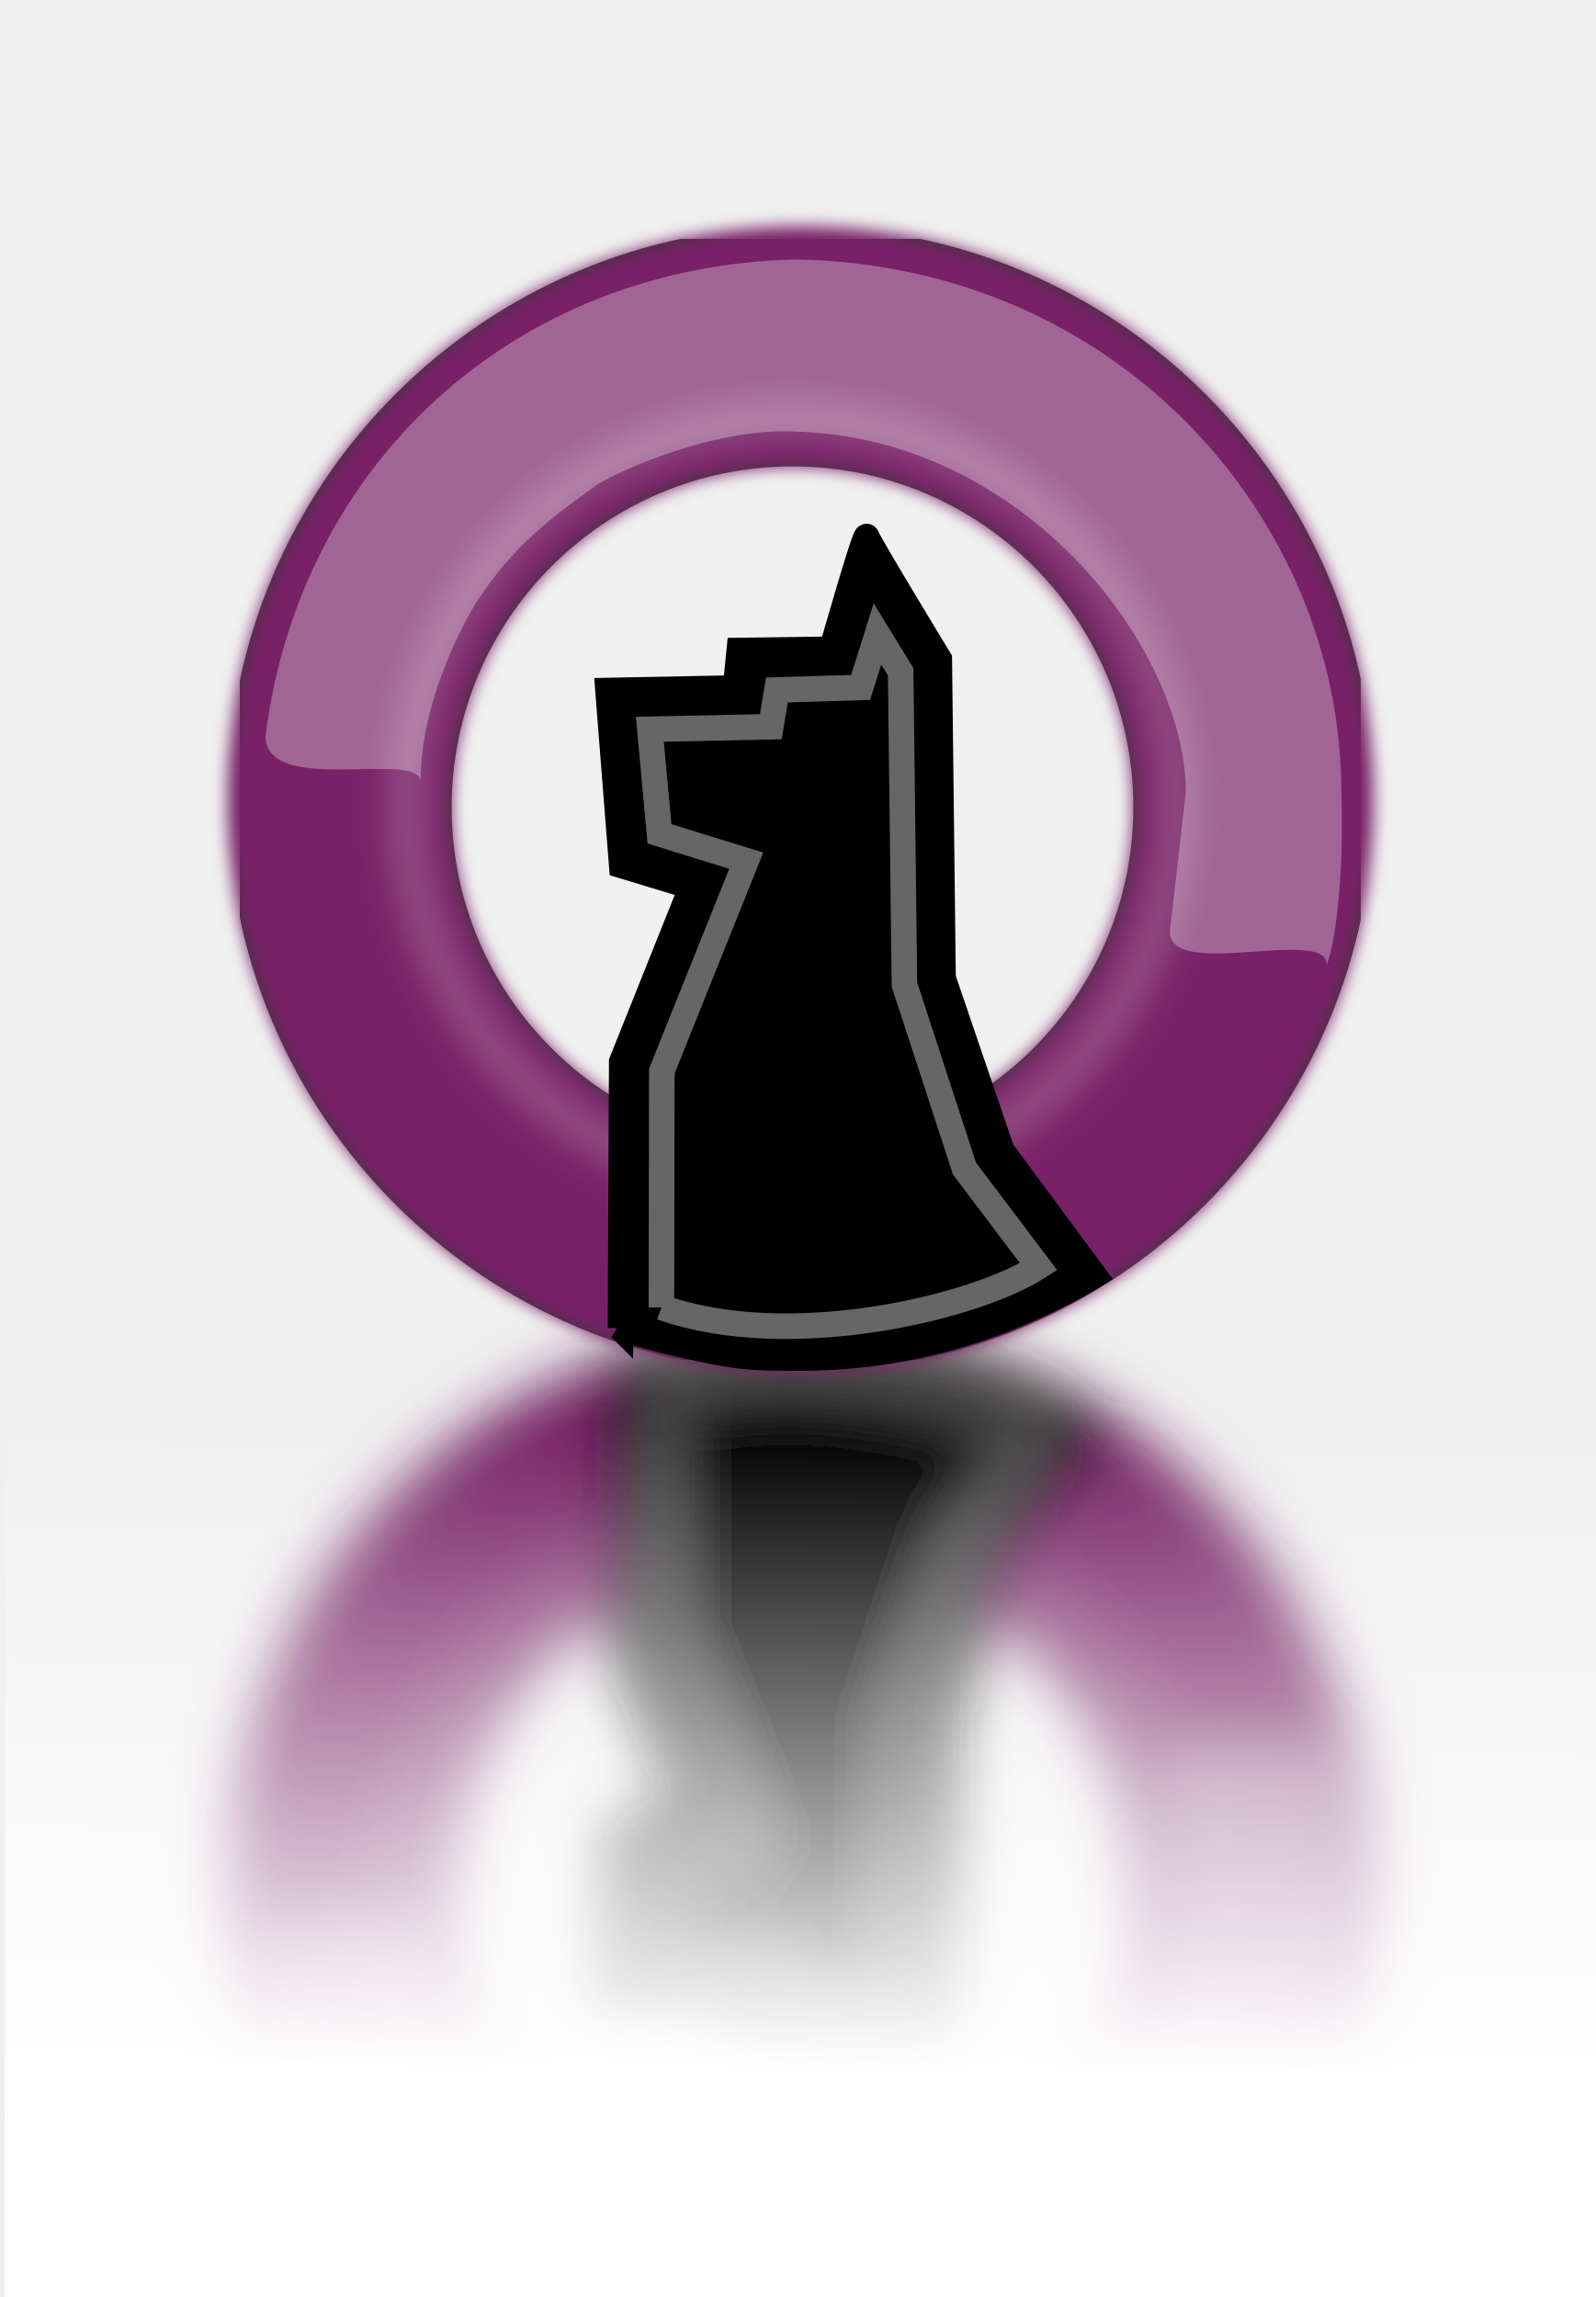
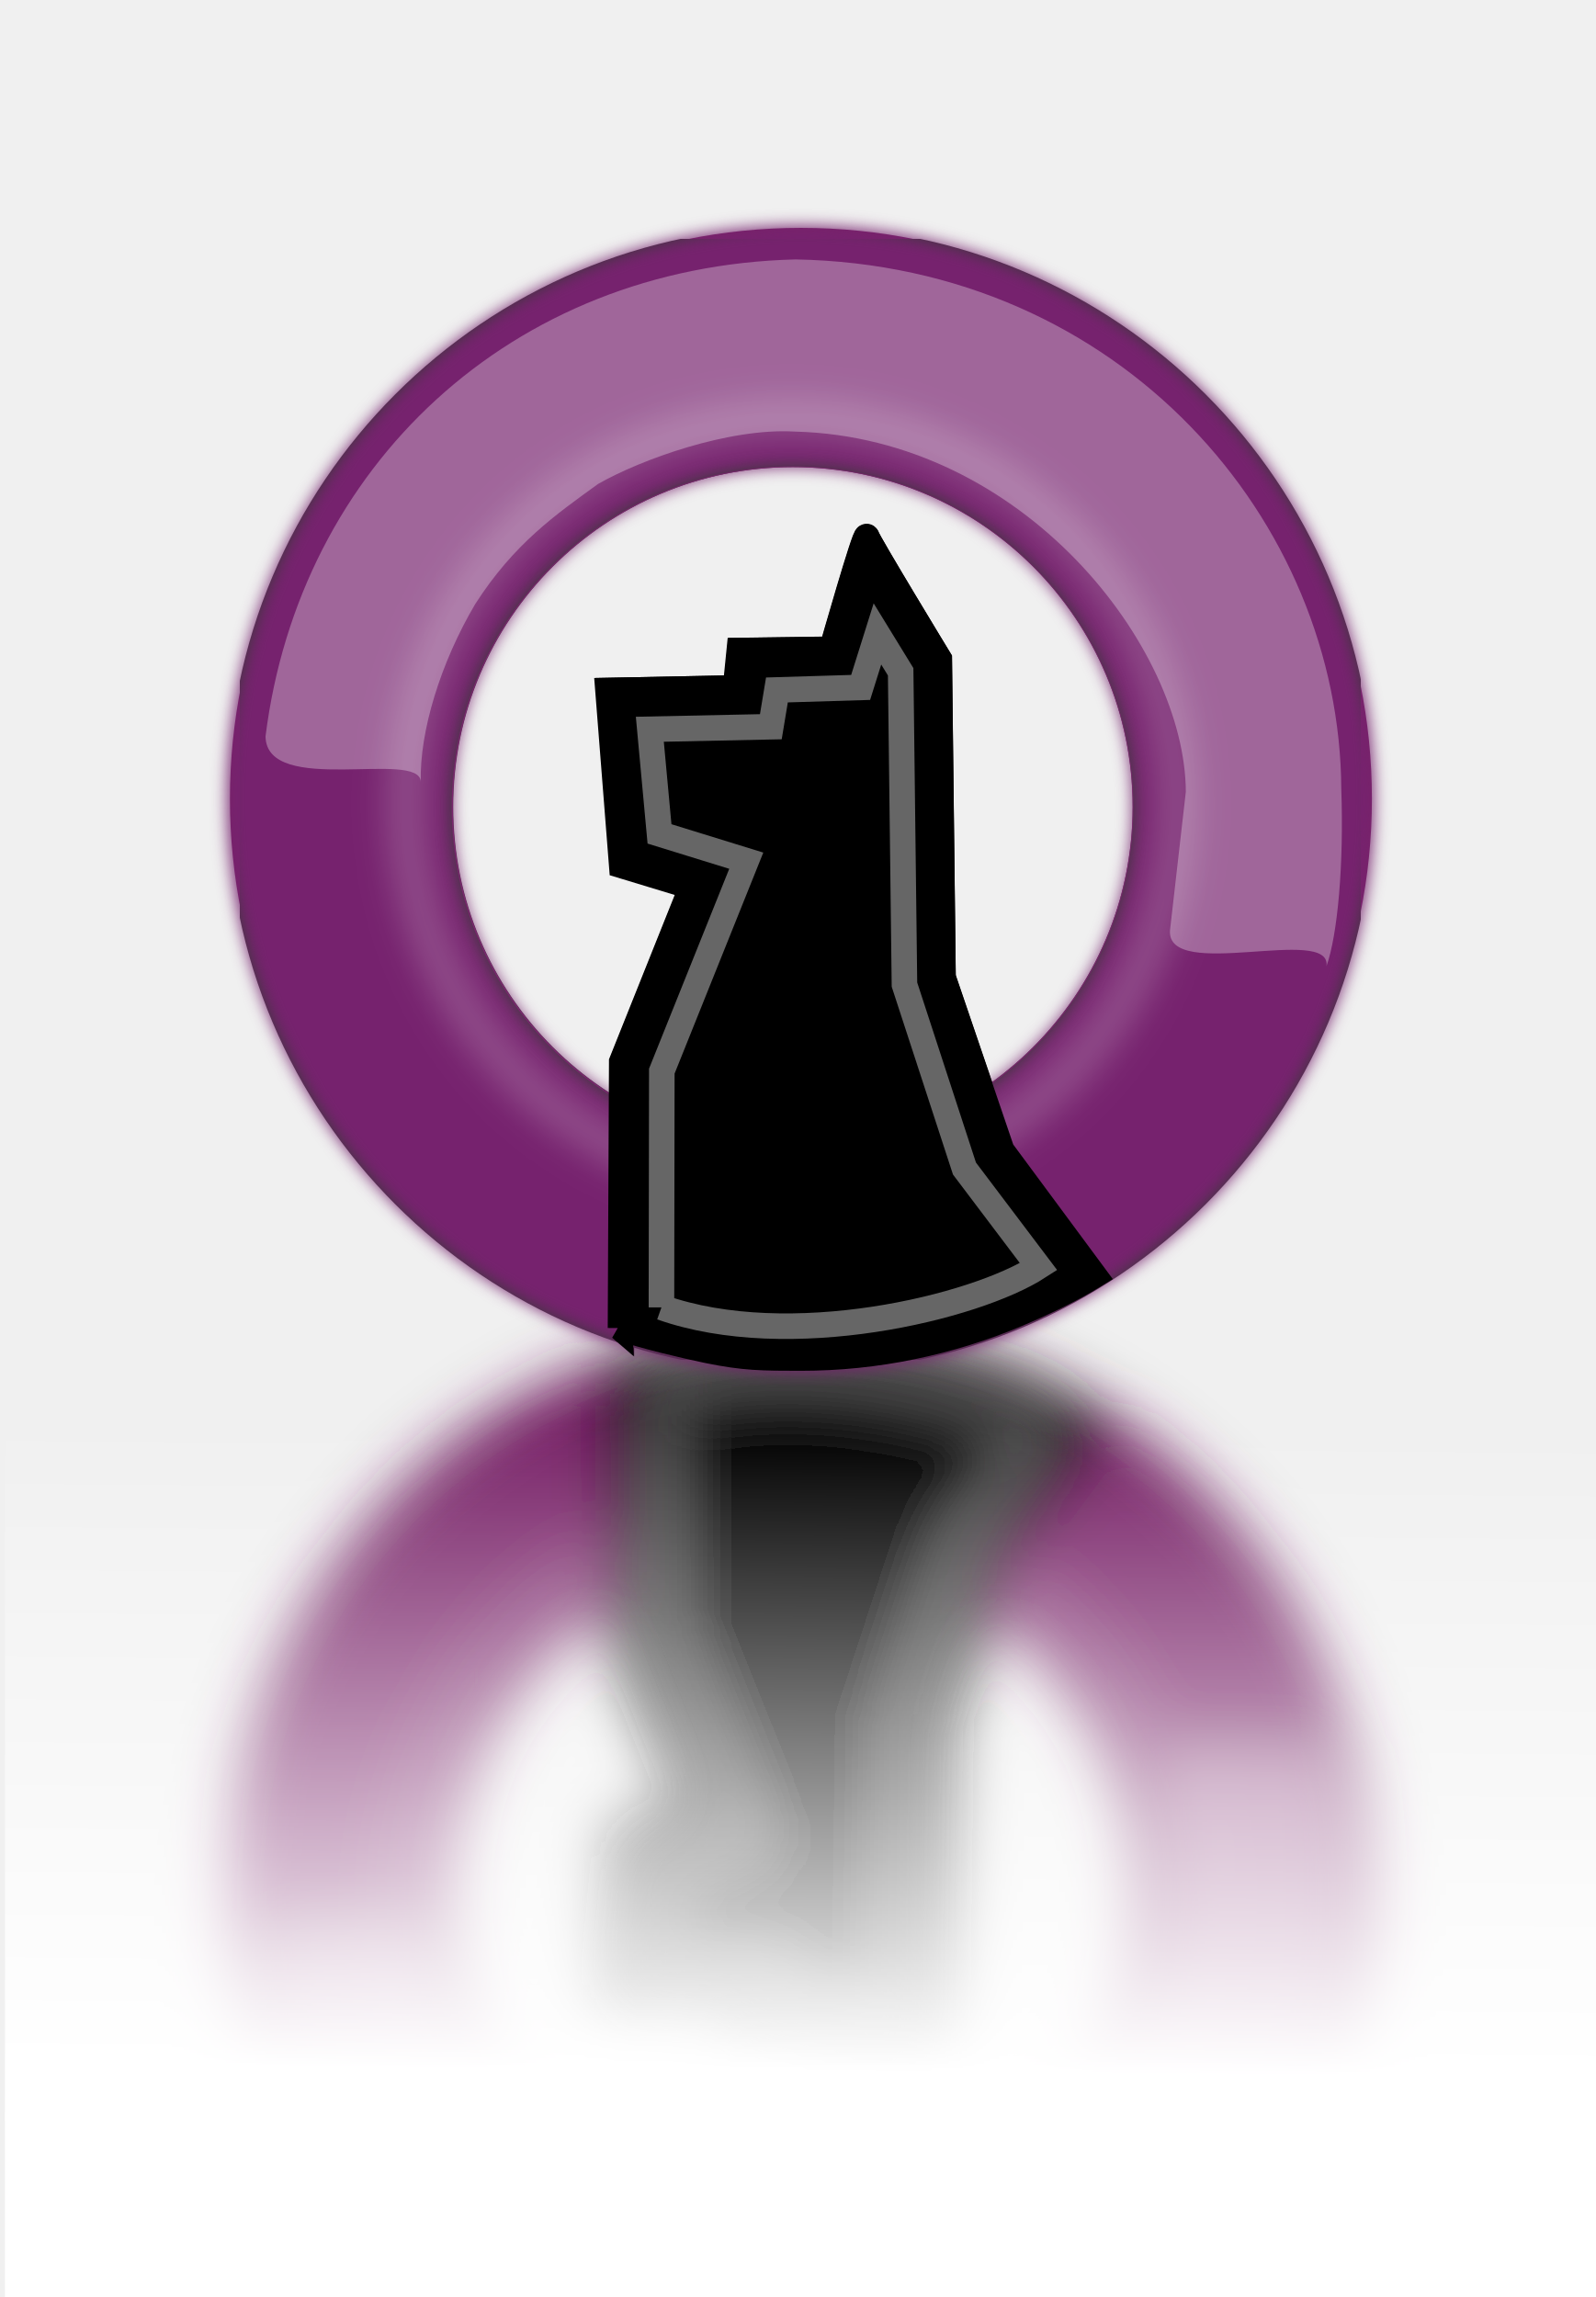
<svg xmlns="http://www.w3.org/2000/svg" xmlns:xlink="http://www.w3.org/1999/xlink" width="125" height="180" id="svg2606" version="1.0">
  <defs id="defs2608">
    <linearGradient id="linearGradient6264">
      <stop style="stop-color:#000000;stop-opacity:1;" offset="0" id="stop6266" />
      <stop style="stop-color:#494949;stop-opacity:1;" offset="1" id="stop6268" />
    </linearGradient>
    <linearGradient gradientTransform="translate(-48.6451,-1.355194)" y2="21.118" x2="7" y1="18.25" x1="12.25" gradientUnits="userSpaceOnUse" id="linearGradient1748" xlink:href="#linearGradient6925" />
    <linearGradient gradientTransform="translate(-48.6451,-1.355194)" y2="16.743" x2="8.895" y1="15.868" x1="14.752" gradientUnits="userSpaceOnUse" id="linearGradient1746" xlink:href="#linearGradient6901" />
    <linearGradient y2="12.584" x2="12.624" y1="27.394" x1="33.06" gradientTransform="matrix(0.914114,0,0,0.914114,-52.5138,-4.062096)" gradientUnits="userSpaceOnUse" id="linearGradient1743" xlink:href="#linearGradient2187" />
    <radialGradient r="19.062" fy="6.458" fx="23.447" cy="6.458" cx="23.447" gradientTransform="matrix(-1.314471,-0.01006312,-0.01022964,1.336221,-2.42402,-6.265081)" gradientUnits="userSpaceOnUse" id="radialGradient1740" xlink:href="#linearGradient4991" />
    <linearGradient y2="36.437" x2="28.061" y1="31.431" x1="28.061" gradientTransform="translate(1,-0.076605)" gradientUnits="userSpaceOnUse" id="linearGradient1737" xlink:href="#linearGradient6965" />
    <linearGradient y2="36.437" x2="28.061" y1="31.431" x1="28.061" gradientTransform="translate(49.6451,1.278589)" gradientUnits="userSpaceOnUse" id="linearGradient1732" xlink:href="#linearGradient6965" />
    <radialGradient r="19.062" fy="6.458" fx="23.447" cy="6.458" cx="23.447" gradientTransform="matrix(-1.314471,-0.01006312,-0.01022964,1.336221,46.22108,-4.909887)" gradientUnits="userSpaceOnUse" id="radialGradient1730" xlink:href="#linearGradient4991" />
    <linearGradient y2="12.584" x2="12.624" y1="27.394" x1="33.06" gradientTransform="matrix(0.914114,0,0,0.914114,-3.868698,-2.706902)" gradientUnits="userSpaceOnUse" id="linearGradient1728" xlink:href="#linearGradient2187" />
    <linearGradient y2="21.118" x2="7" y1="18.25" x1="12.25" gradientUnits="userSpaceOnUse" id="linearGradient1726" xlink:href="#linearGradient6925" />
    <linearGradient y2="16.743" x2="8.895" y1="15.868" x1="14.752" gradientUnits="userSpaceOnUse" id="linearGradient1724" xlink:href="#linearGradient6901" />
    <radialGradient r="15.645" fy="36.421" fx="24.837" cy="36.421" cx="24.837" gradientTransform="matrix(1,0,0,0.536723,0,16.87306)" gradientUnits="userSpaceOnUse" id="radialGradient1722" xlink:href="#linearGradient8662" />
    <radialGradient r="19.062" fy="6.458" fx="23.447" cy="6.458" cx="23.447" gradientTransform="matrix(-1.314471,-0.01006312,-0.01022964,1.336221,46.22108,-4.909887)" gradientUnits="userSpaceOnUse" id="radialGradient1687" xlink:href="#linearGradient4991" />
    <linearGradient y2="12.584" x2="12.624" y1="27.394" x1="33.06" gradientTransform="matrix(0.914114,0,0,0.914114,-3.868698,-2.706902)" gradientUnits="userSpaceOnUse" id="linearGradient1685" xlink:href="#linearGradient2187" />
    <linearGradient y2="21.118" x2="7" y1="18.25" x1="12.25" gradientUnits="userSpaceOnUse" id="linearGradient1683" xlink:href="#linearGradient6925" />
    <linearGradient y2="16.743" x2="8.895" y1="15.868" x1="14.752" gradientUnits="userSpaceOnUse" id="linearGradient1681" xlink:href="#linearGradient6901" />
    <radialGradient r="15.645" fy="36.421" fx="24.837" cy="36.421" cx="24.837" gradientTransform="matrix(1,0,0,0.536723,0,16.87306)" gradientUnits="userSpaceOnUse" id="radialGradient1679" xlink:href="#linearGradient8662" />
    <linearGradient y2="11.781" x2="21.748" y1="31.965" x1="33.431" gradientUnits="userSpaceOnUse" id="linearGradient1677" xlink:href="#linearGradient2555" />
    <linearGradient y2="47.621" x2="44.096" y1="4.433" x1="12.378" gradientTransform="translate(0,5.125)" gradientUnits="userSpaceOnUse" id="linearGradient1675" xlink:href="#linearGradient4254" />
    <linearGradient y2="26.357" x2="23.688" y1="11.319" x1="23.688" gradientTransform="translate(0,5.125)" gradientUnits="userSpaceOnUse" id="linearGradient1673" xlink:href="#linearGradient4274" />
    <linearGradient y2="33.759" x2="12.222" y1="37.206" x1="12.277" gradientTransform="translate(0,5.125)" gradientUnits="userSpaceOnUse" id="linearGradient1671" xlink:href="#linearGradient4236" />
    <linearGradient y2="35.281" x2="24.688" y1="35.281" x1="7.062" gradientTransform="translate(0.795493,3.79918)" gradientUnits="userSpaceOnUse" id="linearGradient1669" xlink:href="#linearGradient4184" />
    <radialGradient r="20.936" fy="2.959" fx="15.571" cy="2.959" cx="15.571" gradientTransform="matrix(1.286242,0.781698,-0.710782,1.169552,-2.354348,0.24814)" gradientUnits="userSpaceOnUse" id="radialGradient1667" xlink:href="#linearGradient4244" />
    <linearGradient y2="40.944" x2="36.183" y1="28.481" x1="7.605" gradientTransform="translate(0,5.125)" gradientUnits="userSpaceOnUse" id="linearGradient1665" xlink:href="#linearGradient4228" />
    <radialGradient r="23.555" fy="27.096" fx="23.202" cy="27.096" cx="23.202" gradientTransform="matrix(1,0,0,0.651032,0,9.455693)" gradientUnits="userSpaceOnUse" id="radialGradient1663" xlink:href="#linearGradient4264" />
    <linearGradient id="linearGradient6965">
      <stop style="stop-color:#dddddd;stop-opacity:1;" offset="0" id="stop6967" />
      <stop style="stop-color:#fdfdfd;stop-opacity:1;" offset="1" id="stop6969" />
    </linearGradient>
    <linearGradient gradientTransform="translate(49.6451,1.278589)" xlink:href="#linearGradient6965" id="linearGradient6971" x1="28.061" y1="31.431" x2="28.061" y2="36.437" gradientUnits="userSpaceOnUse" />
    <linearGradient gradientUnits="userSpaceOnUse" y2="21.118" x2="7" y1="18.25" x1="12.25" id="linearGradient6931" xlink:href="#linearGradient6925" />
    <linearGradient gradientUnits="userSpaceOnUse" y2="16.743" x2="8.895" y1="15.868" x1="14.752" id="linearGradient6907" xlink:href="#linearGradient6901" />
    <linearGradient gradientUnits="userSpaceOnUse" y2="11.781" x2="21.748" y1="31.965" x1="33.431" id="linearGradient2553" xlink:href="#linearGradient2555" />
    <linearGradient gradientTransform="translate(0,5.125)" xlink:href="#linearGradient4274" id="linearGradient4272" x1="23.688" y1="11.319" x2="23.688" y2="26.357" gradientUnits="userSpaceOnUse" />
    <radialGradient xlink:href="#linearGradient4264" id="radialGradient4270" cx="23.202" cy="27.096" fx="23.202" fy="27.096" r="23.555" gradientTransform="matrix(1,0,0,0.651032,0,9.455693)" gradientUnits="userSpaceOnUse" />
    <linearGradient gradientTransform="translate(0,5.125)" xlink:href="#linearGradient4254" id="linearGradient4260" x1="12.378" y1="4.433" x2="44.096" y2="47.621" gradientUnits="userSpaceOnUse" />
    <radialGradient xlink:href="#linearGradient4244" id="radialGradient4250" cx="15.571" cy="2.959" fx="15.571" fy="2.959" r="20.936" gradientTransform="matrix(1.286242,0.781698,-0.710782,1.169552,-2.354348,0.24814)" gradientUnits="userSpaceOnUse" />
    <linearGradient gradientTransform="translate(0,5.125)" xlink:href="#linearGradient4236" id="linearGradient4242" x1="12.277" y1="37.206" x2="12.222" y2="33.759" gradientUnits="userSpaceOnUse" />
    <linearGradient gradientTransform="translate(0,5.125)" xlink:href="#linearGradient4228" id="linearGradient4234" x1="7.605" y1="28.481" x2="36.183" y2="40.944" gradientUnits="userSpaceOnUse" />
    <linearGradient xlink:href="#linearGradient4184" id="linearGradient4209" gradientUnits="userSpaceOnUse" x1="7.062" y1="35.281" x2="24.688" y2="35.281" gradientTransform="translate(0.795493,3.79918)" />
    <linearGradient id="linearGradient4184">
      <stop style="stop-color:#838383;stop-opacity:1;" offset="0" id="stop4186" />
      <stop style="stop-color:#bbbbbb;stop-opacity:0;" offset="1" id="stop4188" />
    </linearGradient>
    <linearGradient id="linearGradient4228">
      <stop style="stop-color:#bbbbbb;stop-opacity:1;" offset="0" id="stop4230" />
      <stop style="stop-color:#9f9f9f;stop-opacity:1;" offset="1" id="stop4232" />
    </linearGradient>
    <linearGradient id="linearGradient4236">
      <stop style="stop-color:#eeeeee;stop-opacity:1;" offset="0" id="stop4238" />
      <stop style="stop-color:#eeeeee;stop-opacity:0;" offset="1" id="stop4240" />
    </linearGradient>
    <linearGradient id="linearGradient4244">
      <stop style="stop-color:#e4e4e4;stop-opacity:1;" offset="0" id="stop4246" />
      <stop style="stop-color:#d3d3d3;stop-opacity:1;" offset="1" id="stop4248" />
    </linearGradient>
    <linearGradient id="linearGradient4254">
      <stop style="stop-color:#ffffff;stop-opacity:1;" offset="0" id="stop4256" />
      <stop style="stop-color:#ffffff;stop-opacity:0;" offset="1" id="stop4258" />
    </linearGradient>
    <linearGradient id="linearGradient4264">
      <stop style="stop-color:#000000;stop-opacity:1;" offset="0" id="stop4266" />
      <stop style="stop-color:#000000;stop-opacity:0;" offset="1" id="stop4268" />
    </linearGradient>
    <linearGradient id="linearGradient4274">
      <stop id="stop4276" offset="0" style="stop-color:#ffffff;stop-opacity:0.255;" />
      <stop id="stop4278" offset="1" style="stop-color:#ffffff;stop-opacity:1;" />
    </linearGradient>
    <linearGradient id="linearGradient2555">
      <stop style="stop-color:#ffffff;stop-opacity:1;" offset="0" id="stop2557" />
      <stop id="stop2561" offset="0.5" style="stop-color:#e6e6e6;stop-opacity:1;" />
      <stop style="stop-color:#ffffff;stop-opacity:1;" offset="0.75" id="stop2563" />
      <stop id="stop2565" offset="0.842" style="stop-color:#e1e1e1;stop-opacity:1;" />
      <stop style="stop-color:#ffffff;stop-opacity:1;" offset="1" id="stop2559" />
    </linearGradient>
    <radialGradient gradientUnits="userSpaceOnUse" gradientTransform="matrix(1,0,0,0.536723,0,16.87306)" r="15.645" fy="36.421" fx="24.837" cy="36.421" cx="24.837" id="radialGradient8668" xlink:href="#linearGradient8662" />
    <linearGradient id="linearGradient8662">
      <stop id="stop8664" offset="0" style="stop-color:#000000;stop-opacity:1;" />
      <stop id="stop8666" offset="1" style="stop-color:#000000;stop-opacity:0;" />
    </linearGradient>
    <linearGradient y2="12.584" x2="12.624" y1="27.394" x1="33.06" gradientTransform="matrix(0.914114,0,0,0.914114,-3.868698,-2.706902)" gradientUnits="userSpaceOnUse" id="linearGradient1764" xlink:href="#linearGradient2187" />
    <linearGradient id="linearGradient2187">
      <stop style="stop-color:#ffffff;stop-opacity:1;" offset="0" id="stop2189" />
      <stop style="stop-color:#ffffff;stop-opacity:0;" offset="1" id="stop2191" />
    </linearGradient>
    <radialGradient gradientUnits="userSpaceOnUse" gradientTransform="matrix(-1.314471,-0.01006312,-0.01022964,1.336221,46.22108,-4.909887)" r="19.062" fy="6.458" fx="23.447" cy="6.458" cx="23.447" id="radialGradient4997" xlink:href="#linearGradient4991" />
    <linearGradient id="linearGradient4991">
      <stop id="stop4993" offset="0" style="stop-color:#ffffff;stop-opacity:1;" />
      <stop id="stop4995" offset="1" style="stop-color:#ffffff;stop-opacity:0;" />
    </linearGradient>
    <linearGradient id="linearGradient6901">
      <stop id="stop6903" offset="0" style="stop-color:#edd400" />
      <stop id="stop6905" offset="1" style="stop-color:#edd400;stop-opacity:0" />
    </linearGradient>
    <linearGradient id="linearGradient6925">
      <stop id="stop6927" offset="0" style="stop-color:#b09000;stop-opacity:1" />
      <stop id="stop6929" offset="1" style="stop-color:#b09000;stop-opacity:0" />
    </linearGradient>
    <radialGradient xlink:href="#linearGradient4264" id="radialGradient5319" gradientUnits="userSpaceOnUse" gradientTransform="matrix(1,0,0,0.651032,0,9.455693)" cx="23.202" cy="27.096" fx="23.202" fy="27.096" r="23.555" />
    <linearGradient xlink:href="#linearGradient4228" id="linearGradient5321" gradientUnits="userSpaceOnUse" gradientTransform="translate(0,5.125)" x1="7.605" y1="28.481" x2="36.183" y2="40.944" />
    <radialGradient xlink:href="#linearGradient4244" id="radialGradient5323" gradientUnits="userSpaceOnUse" gradientTransform="matrix(1.286242,0.781698,-0.710782,1.169552,-2.354348,0.24814)" cx="15.571" cy="2.959" fx="15.571" fy="2.959" r="20.936" />
    <linearGradient xlink:href="#linearGradient4184" id="linearGradient5325" gradientUnits="userSpaceOnUse" gradientTransform="translate(0.795493,3.79918)" x1="7.062" y1="35.281" x2="24.688" y2="35.281" />
    <linearGradient xlink:href="#linearGradient4236" id="linearGradient5327" gradientUnits="userSpaceOnUse" gradientTransform="translate(0,5.125)" x1="12.277" y1="37.206" x2="12.222" y2="33.759" />
    <linearGradient xlink:href="#linearGradient4274" id="linearGradient5329" gradientUnits="userSpaceOnUse" gradientTransform="translate(0,5.125)" x1="23.688" y1="11.319" x2="23.688" y2="26.357" />
    <linearGradient xlink:href="#linearGradient4254" id="linearGradient5331" gradientUnits="userSpaceOnUse" gradientTransform="translate(0,5.125)" x1="12.378" y1="4.433" x2="44.096" y2="47.621" />
    <linearGradient xlink:href="#linearGradient2555" id="linearGradient5333" gradientUnits="userSpaceOnUse" x1="33.431" y1="31.965" x2="21.748" y2="11.781" />
    <linearGradient xlink:href="#linearGradient4254" id="linearGradient5349" gradientUnits="userSpaceOnUse" gradientTransform="translate(-393.562,-183.122)" x1="12.378" y1="4.433" x2="44.096" y2="47.621" />
    <linearGradient xlink:href="#linearGradient4274" id="linearGradient5354" gradientUnits="userSpaceOnUse" gradientTransform="translate(-393.562,-183.122)" x1="23.688" y1="11.319" x2="23.688" y2="26.357" />
    <linearGradient xlink:href="#linearGradient4236" id="linearGradient5358" gradientUnits="userSpaceOnUse" gradientTransform="translate(-393.562,-183.122)" x1="12.277" y1="37.206" x2="12.222" y2="33.759" />
    <linearGradient xlink:href="#linearGradient4184" id="linearGradient5361" gradientUnits="userSpaceOnUse" gradientTransform="translate(-392.7665,-184.4478)" x1="7.062" y1="35.281" x2="24.688" y2="35.281" />
    <radialGradient xlink:href="#linearGradient4244" id="radialGradient5364" gradientUnits="userSpaceOnUse" gradientTransform="matrix(1.286242,0.781698,-0.710782,1.169552,-395.9163,-187.9988)" cx="15.571" cy="2.959" fx="15.571" fy="2.959" r="20.936" />
    <linearGradient xlink:href="#linearGradient4228" id="linearGradient5367" gradientUnits="userSpaceOnUse" gradientTransform="translate(-393.562,-183.122)" x1="7.605" y1="28.481" x2="36.183" y2="40.944" />
    <radialGradient xlink:href="#linearGradient4264" id="radialGradient5371" gradientUnits="userSpaceOnUse" gradientTransform="matrix(1,0,0,0.651032,0,9.455693)" cx="23.202" cy="27.096" fx="23.202" fy="27.096" r="23.555" />
    <radialGradient xlink:href="#linearGradient8662" id="radialGradient6294" gradientUnits="userSpaceOnUse" gradientTransform="matrix(1,0,0,0.536723,0,16.87306)" cx="24.837" cy="36.421" fx="24.837" fy="36.421" r="15.645" />
    <linearGradient xlink:href="#linearGradient6901" id="linearGradient6296" gradientUnits="userSpaceOnUse" x1="14.752" y1="15.868" x2="8.895" y2="16.743" />
    <linearGradient xlink:href="#linearGradient6925" id="linearGradient6298" gradientUnits="userSpaceOnUse" x1="12.25" y1="18.25" x2="7" y2="21.118" />
    <linearGradient xlink:href="#linearGradient2187" id="linearGradient6300" gradientUnits="userSpaceOnUse" gradientTransform="matrix(0.914114,0,0,0.914114,-3.868698,-2.706902)" x1="33.06" y1="27.394" x2="12.624" y2="12.584" />
    <radialGradient xlink:href="#linearGradient4991" id="radialGradient6302" gradientUnits="userSpaceOnUse" gradientTransform="matrix(-1.314471,-0.01006312,-0.01022964,1.336221,46.22108,-4.909887)" cx="23.447" cy="6.458" fx="23.447" fy="6.458" r="19.062" />
    <linearGradient xlink:href="#linearGradient6965" id="linearGradient6304" gradientUnits="userSpaceOnUse" gradientTransform="translate(1,-0.076605)" x1="28.061" y1="31.431" x2="28.061" y2="36.437" />
    <linearGradient xlink:href="#linearGradient2555" id="linearGradient6306" gradientUnits="userSpaceOnUse" x1="33.431" y1="31.965" x2="21.748" y2="11.781" />
    <radialGradient xlink:href="#linearGradient4264" id="radialGradient6376" gradientUnits="userSpaceOnUse" gradientTransform="matrix(1,0,0,0.651032,0,9.455693)" cx="23.202" cy="27.096" fx="23.202" fy="27.096" r="23.555" />
    <radialGradient r="19.968" fy="12.593" fx="20.935" cy="12.593" cx="20.935" gradientTransform="matrix(-0.618549,0.0136974,-0.01766555,-0.798198,22.46266,17.62692)" gradientUnits="userSpaceOnUse" id="radialGradient2277" xlink:href="#linearGradient2251" />
    <radialGradient r="17.143" fy="40" fx="23.857" cy="40" cx="23.857" gradientTransform="matrix(1,0,0,0.5,0,20)" gradientUnits="userSpaceOnUse" id="radialGradient2275" xlink:href="#linearGradient4126" />
    <linearGradient id="linearGradient4126">
      <stop style="stop-color:#000000;stop-opacity:1;" offset="0" id="stop4128" />
      <stop style="stop-color:#000000;stop-opacity:0;" offset="1" id="stop4130" />
    </linearGradient>
    <linearGradient id="linearGradient2251">
      <stop id="stop2253" offset="0" style="stop-color:#ef2929" />
      <stop id="stop2255" offset="1" style="stop-color:#cc0000" />
    </linearGradient>
    <radialGradient xlink:href="#linearGradient2251" id="radialGradient2688" gradientUnits="userSpaceOnUse" gradientTransform="matrix(-1.262871,0.02796553,-0.03606716,-1.629656,-6.73233,49.5956)" cx="20.935" cy="12.593" fx="20.935" fy="12.593" r="19.968" />
    <linearGradient xlink:href="#linearGradient4991" id="linearGradient3901" gradientUnits="userSpaceOnUse" x1="-25" y1="76.5" x2="-25" y2="22" />
-     <filter id="filter3934" color-interpolation-filters="sRGB">
-       <feGaussianBlur stdDeviation="2.177" id="feGaussianBlur3936" />
-     </filter>
-     <filter id="filter3958" color-interpolation-filters="sRGB">
-       <feGaussianBlur stdDeviation="0.218" id="feGaussianBlur3960" />
-     </filter>
    <linearGradient xlink:href="#linearGradient4991" id="linearGradient3990" gradientUnits="userSpaceOnUse" x1="-25" y1="76.5" x2="-25" y2="22" gradientTransform="matrix(1.05618,0,0,1,1.320225,0)" />
    <linearGradient xlink:href="#linearGradient4991" id="linearGradient4019" gradientUnits="userSpaceOnUse" gradientTransform="matrix(1.05618,0,0,1,1.320225,0)" x1="-25" y1="76.5" x2="-25" y2="22" />
    <linearGradient xlink:href="#linearGradient4991" id="linearGradient4022" gradientUnits="userSpaceOnUse" gradientTransform="matrix(1.404494,0,0,1,95.50562,-42.30875)" x1="-25" y1="76.5" x2="-25" y2="22" />
    <linearGradient xlink:href="#linearGradient4991" id="linearGradient4051" gradientUnits="userSpaceOnUse" gradientTransform="matrix(1.404494,0,0,1,95.50562,-42.30875)" x1="-25.556" y1="72.594" x2="-25" y2="22" />
    <linearGradient xlink:href="#linearGradient4991" id="linearGradient4055" gradientUnits="userSpaceOnUse" gradientTransform="matrix(1.404494,0,0,1,95.50562,-42.30875)" x1="-25.556" y1="72.594" x2="-25" y2="22" />
    <filter id="filter7859-7-0-75" x="0" y="0" width="1" height="1" color-interpolation-filters="sRGB">
      <feColorMatrix id="feColorMatrix7861-3-3-8-0" type="saturate" values="0" />
    </filter>
    <filter color-interpolation-filters="sRGB" id="filter32565">
      <feGaussianBlur stdDeviation="0.191" id="feGaussianBlur32567" />
    </filter>
    <filter color-interpolation-filters="sRGB" id="filter3677-0-2">
      <feGaussianBlur stdDeviation="0.612" id="feGaussianBlur3679-3-9" />
    </filter>
    <filter id="filter3862">
      <feGaussianBlur stdDeviation="1.311" id="feGaussianBlur3864" />
    </filter>
    <linearGradient xlink:href="#linearGradient4991" id="linearGradient3868" gradientUnits="userSpaceOnUse" gradientTransform="matrix(1.404494,0,0,1,95.50562,-42.30875)" x1="-25.556" y1="72.594" x2="-25" y2="22" />
+     <filter id="filter7859-7-0-75-7" x="0" y="0" width="1" height="1" color-interpolation-filters="sRGB">
+       <feColorMatrix id="feColorMatrix7861-3-3-8" type="saturate" values="0" />
+     </filter>
+     <filter color-interpolation-filters="sRGB" id="filter3677-0">
+       <feGaussianBlur stdDeviation="0.612" id="feGaussianBlur3679-3" />
+     </filter>
+     <filter color-interpolation-filters="sRGB" id="filter3862-7" x="-0.018" width="1.036" y="-0.154" height="1.308">
+       <feGaussianBlur stdDeviation="3.108" id="feGaussianBlur3864-8" />
+     </filter>
+     <filter id="filter7859-7-0-75-6" x="0" y="0" width="1" height="1" color-interpolation-filters="sRGB">
+       <feColorMatrix id="feColorMatrix7861-3-3-8-0-2" type="saturate" values="0" />
+     </filter>
+     <filter color-interpolation-filters="sRGB" id="filter32565-7">
+       <feGaussianBlur stdDeviation="0.191" id="feGaussianBlur32567-2" />
+     </filter>
+     <filter color-interpolation-filters="sRGB" id="filter3677-0-2-8">
+       <feGaussianBlur stdDeviation="0.612" id="feGaussianBlur3679-3-9-4" />
+     </filter>
+     <filter color-interpolation-filters="sRGB" id="filter3862-4" x="-0.018" width="1.036" y="-0.154" height="1.308">
+       <feGaussianBlur stdDeviation="3.108" id="feGaussianBlur3864-3" />
+     </filter>
  </defs>
  <g id="layer1" transform="translate(0,132)">
    <g id="g3870">
      <g style="filter:url(#filter3862)" transform="matrix(1.709992,0,0,-1.709992,-458.6823,566.4628)" id="g3025">
        <path transform="matrix(0.2141294,0,0,0.2141294,374.3944,342.3966)" style="fill:#5c3566;fill-opacity:1;fill-rule:nonzero;stroke:#512e5a;stroke-width:5.471;stroke-linecap:round;stroke-opacity:1;filter:url(#filter7859-7-0-75)" d="m -412.037,-180.153 c -21.293,21.647 -32.301,48.939 -32.301,81.679 4e-5,66.175 53.69,119.866 119.866,119.866 66.175,0 119.903,-53.69 119.903,-119.866 0,-32.644 -12.541,-59.859 -33.734,-81.49 -173.947,-0.541 -0.316,-0.067 -173.734,-0.189 z m 85.874,7.693 c 41.77,0 75.677,33.907 75.677,75.677 0,41.77 -33.907,75.677 -75.677,75.677 -41.77,0 -75.677,-33.907 -75.677,-75.677 1.1e-4,-41.77 33.907,-75.677 75.677,-75.677 z" id="path3027" />
        <path transform="matrix(1.927224,0,0,1.927224,-178.9454,-449.3071)" style="fill:#782167;fill-opacity:1;fill-rule:nonzero;stroke:none;filter:url(#filter32565)" d="m 241.128,390.547 c -2.282,2.436 -3.68,5.71 -3.68,9.31 0,7.52 6.1,13.621 13.621,13.621 7.52,0 13.621,-6.1 13.621,-13.621 0,-3.59 -1.39,-6.856 -3.661,-9.29 -10.311,-0.327 -11.656,-0.328 -19.9,-0.02 z m 9.746,1.397 c 4.478,0 8.108,3.63 8.108,8.108 0,4.478 -3.63,8.108 -8.108,8.108 -4.478,0 -8.108,-3.63 -8.108,-8.108 0,-4.478 3.63,-8.108 8.108,-8.108 z" id="path3029" />
        <g id="g3031" transform="translate(-1.456625,-5.248992e-5)">
          <path transform="matrix(1.441801,0,0,1.441801,293.2129,317.1209)" d="m 21.087,3.048 c 0,6.764 -5.484,12.248 -12.248,12.248 -6.764,0 -12.248,-5.484 -12.248,-12.248 0,-6.764 5.484,-12.248 12.248,-12.248 6.764,0 12.248,5.484 12.248,12.248 z" id="path3033" style="opacity:0.3;fill:none;stroke:#ffffff;stroke-width:0.813;stroke-linecap:round;stroke-linejoin:round;stroke-miterlimit:4;stroke-opacity:1;stroke-dasharray:none;stroke-dashoffset:0;filter:url(#filter3677-0-2)" />
          <g id="g3035">
            <path style="fill:#000000;fill-opacity:1;fill-rule:evenodd;stroke:#000000;stroke-width:1.171px;stroke-linecap:butt;stroke-linejoin:miter;stroke-opacity:1" d="m 298.127,345.539 c 1.029,0.355 2.926,0.809 4.01,1.031 1.656,0.339 2.484,0.344 4.239,0.344 1.755,0 3.443,-0.176 5.099,-0.516 1.656,-0.339 3.29,-0.845 4.812,-1.489 1.195,-0.506 2.458,-1.101 3.552,-1.776 l -4.239,-5.729 -2.692,-7.906 -0.172,-14.608 c 0,0 -3.258,-5.357 -3.323,-5.614 -0.064,-0.258 -1.604,5.156 -1.604,5.156 l -4.239,0.058 -0.172,1.719 -5.843,0.115 0.63,8.02 3.208,0.974 -3.208,8.02 -0.057,12.202 z" id="path3037" />
            <path style="opacity:0.4;fill:none;stroke:#ffffff;stroke-width:1.171;stroke-linecap:butt;stroke-linejoin:miter;stroke-miterlimit:4;stroke-opacity:1;stroke-dasharray:none" d="m 300.004,344.591 c 5.843,2.062 14.362,0.027 17.283,-1.863 l -3.397,-4.498 -2.75,-8.429 -0.174,-14.336 -1.064,-1.734 -0.77,2.451 -3.836,0.116 -0.279,1.685 -5.545,0.116 0.443,4.795 3.976,1.228 -3.87,9.643 -0.017,10.828 z" id="path3039" />
          </g>
          <path id="path3041" d="m 281.861,318.419 c 0.031,2.784 7.084,0.58 7.114,2.093 -0.061,-2.3 0.906,-5.467 2.498,-8.155 1.782,-2.779 3.708,-4.108 5.629,-5.501 1.937,-1.106 5.971,-2.579 9.03,-2.398 10.471,0.272 17.871,9.88 17.902,16.507 l -0.726,6.355 c -0.151,2.361 7.414,-0.272 7.172,1.634 0.514,-1.453 0.799,-4.663 0.678,-8.113 -0.032,-6.539 -2.893,-12.932 -7.826,-17.515 -34.172,0.101 -0.007,0.075 -34.107,0.098 -3.988,3.843 -6.619,9.055 -7.364,14.994 l 0,3e-5 z" style="opacity:0.306;fill:#ffffff;fill-opacity:1;fill-rule:evenodd;stroke:none" />
        </g>
      </g>
-       <g id="g2938" transform="matrix(1.709992,0,0,1.709992,-458.6823,-618.8)">
-         <path id="path7843-9-5" d="m -324.472,-218.377 c -66.176,0 -119.866,53.728 -119.866,119.903 0,66.175 53.69,119.866 119.866,119.866 66.175,0 119.903,-53.69 119.903,-119.866 0,-66.175 -53.728,-119.903 -119.903,-119.903 z m -1.691,45.917 c 41.77,0 75.677,33.907 75.677,75.677 0,41.77 -33.907,75.677 -75.677,75.677 -41.77,0 -75.677,-33.907 -75.677,-75.677 1.1e-4,-41.77 33.907,-75.677 75.677,-75.677 z" style="fill:#5c3566;fill-opacity:1;fill-rule:nonzero;stroke:#512e5a;stroke-width:5.471;stroke-linecap:round;stroke-opacity:1;filter:url(#filter7859-7-0-75)" transform="matrix(0.2141294,0,0,0.2141294,374.3944,342.3966)" />
-         <path id="path3907-1" d="m 251.068,386.236 c -7.52,0 -13.621,6.1 -13.621,13.621 0,7.52 6.1,13.621 13.621,13.621 7.52,0 13.621,-6.1 13.621,-13.621 0,-7.52 -6.1,-13.621 -13.621,-13.621 z m -0.195,5.708 c 4.478,0 8.108,3.63 8.108,8.108 0,4.478 -3.63,8.108 -8.108,8.108 -4.478,0 -8.108,-3.63 -8.108,-8.108 0,-4.478 3.63,-8.108 8.108,-8.108 z" style="fill:#782167;fill-opacity:1;fill-rule:nonzero;stroke:none;filter:url(#filter32565)" transform="matrix(1.927224,0,0,1.927224,-178.9454,-449.3071)" />
-         <g transform="translate(-1.456625,-5.248992e-5)" id="g3870-7">
-           <path style="opacity:0.3;fill:none;stroke:#ffffff;stroke-width:0.813;stroke-linecap:round;stroke-linejoin:round;stroke-miterlimit:4;stroke-opacity:1;stroke-dasharray:none;stroke-dashoffset:0;filter:url(#filter3677-0-2)" id="path6421-5-9-4" d="m 21.087,3.048 c 0,6.764 -5.484,12.248 -12.248,12.248 -6.764,0 -12.248,-5.484 -12.248,-12.248 0,-6.764 5.484,-12.248 12.248,-12.248 6.764,0 12.248,5.484 12.248,12.248 z" transform="matrix(1.441801,0,0,1.441801,293.2129,317.1209)" />
-           <g id="g3866-3">
-             <path id="path6423-2-6-1" d="m 298.127,345.539 c 1.029,0.355 2.926,0.809 4.01,1.031 1.656,0.339 2.484,0.344 4.239,0.344 1.755,0 3.443,-0.176 5.099,-0.516 1.656,-0.339 3.29,-0.845 4.812,-1.489 1.195,-0.506 2.458,-1.101 3.552,-1.776 l -4.239,-5.729 -2.692,-7.906 -0.172,-14.608 c 0,0 -3.258,-5.357 -3.323,-5.614 -0.064,-0.258 -1.604,5.156 -1.604,5.156 l -4.239,0.058 -0.172,1.719 -5.843,0.115 0.63,8.02 3.208,0.974 -3.208,8.02 -0.057,12.202 z" style="fill:#000000;fill-opacity:1;fill-rule:evenodd;stroke:#000000;stroke-width:1.171px;stroke-linecap:butt;stroke-linejoin:miter;stroke-opacity:1" />
-             <path id="path6473-6-9-4" d="m 300.004,344.591 c 5.843,2.062 14.362,0.027 17.283,-1.863 l -3.397,-4.498 -2.75,-8.429 -0.174,-14.336 -1.064,-1.734 -0.77,2.451 -3.836,0.116 -0.279,1.685 -5.545,0.116 0.443,4.795 3.976,1.228 -3.87,9.643 -0.017,10.828 z" style="opacity:0.4;fill:none;stroke:#ffffff;stroke-width:1.171;stroke-linecap:butt;stroke-linejoin:miter;stroke-miterlimit:4;stroke-opacity:1;stroke-dasharray:none" />
-           </g>
-           <path style="opacity:0.306;fill:#ffffff;fill-opacity:1;fill-rule:evenodd;stroke:none" d="m 281.861,318.419 c 0.031,2.784 7.084,0.58 7.114,2.093 -0.061,-2.3 0.906,-5.467 2.498,-8.155 1.782,-2.779 3.708,-4.108 5.629,-5.501 1.937,-1.106 5.971,-2.579 9.03,-2.398 10.471,0.272 17.871,9.88 17.902,16.507 l -0.726,6.355 c -0.151,2.361 7.414,-0.272 7.172,1.634 0.514,-1.453 0.799,-4.663 0.678,-8.113 -0.061,-12.257 -10.059,-24.001 -25.009,-24.273 -13.061,0.324 -22.742,9.518 -24.287,21.849 z" id="path2263-5-3-6" />
-         </g>
-       </g>
      <g transform="translate(0.390625,0)" id="g4057">
        <rect style="fill:url(#linearGradient3868);fill-opacity:1;fill-rule:nonzero;stroke:none" id="rect3809" width="125" height="58.5" x="0" y="-24.309" />
        <rect style="fill:#ffffff;fill-opacity:1;fill-rule:nonzero;stroke:none" id="rect4039" width="125" height="14.453" x="0" y="33.547" />
      </g>
    </g>
+     <g id="g11773" transform="matrix(4.955675,0,0,4.955675,2719.548,-1549.648)">
+       <g transform="matrix(0.3439404,0,0,0.3439404,-641.4851,188.1871)" id="g31448">
+         <path id="path7843-9" d="m -324.472,-218.377 c -66.176,0 -119.866,53.728 -119.866,119.903 0,66.175 53.69,119.866 119.866,119.866 66.175,0 119.903,-53.69 119.903,-119.866 0,-66.175 -53.728,-119.903 -119.903,-119.903 z m -1.691,45.917 c 41.77,0 75.677,33.907 75.677,75.677 0,41.77 -33.907,75.677 -75.677,75.677 -41.77,0 -75.677,-33.907 -75.677,-75.677 1.1e-4,-41.77 33.907,-75.677 75.677,-75.677 z" style="fill:#5c3566;fill-opacity:1;fill-rule:nonzero;stroke:#512e5a;stroke-width:5.471;stroke-linecap:round;stroke-opacity:1;filter:url(#filter7859-7-0-75-7)" transform="matrix(0.2141294,0,0,0.2141294,375.8509,342.3966)" />
+         <path id="path3907" d="m 306.376,295.056 c -14.493,0 -26.25,11.757 -26.25,26.25 0,14.493 11.757,26.25 26.25,26.25 14.493,0 26.25,-11.757 26.25,-26.25 0,-14.493 -11.757,-26.25 -26.25,-26.25 z m -0.375,11 c 8.63,0 15.625,6.995 15.625,15.625 0,8.63 -6.995,15.625 -15.625,15.625 -8.63,0 -15.625,-6.995 -15.625,-15.625 0,-8.63 6.995,-15.625 15.625,-15.625 z" style="fill:#782167;fill-opacity:1;fill-rule:nonzero;stroke:none" />
+         <g id="g3870-1">
+           <path style="opacity:0.3;fill:none;stroke:#ffffff;stroke-width:0.813;stroke-linecap:round;stroke-linejoin:round;stroke-miterlimit:4;stroke-opacity:1;stroke-dasharray:none;stroke-dashoffset:0;filter:url(#filter3677-0)" id="path6421-5-9" d="m 21.087,3.048 c 0,6.764 -5.484,12.248 -12.248,12.248 -6.764,0 -12.248,-5.484 -12.248,-12.248 0,-6.764 5.484,-12.248 12.248,-12.248 6.764,0 12.248,5.484 12.248,12.248 z" transform="matrix(1.441801,0,0,1.441801,293.2129,317.1209)" />
+           <g id="g3866">
+             <path id="path6423-2-6" d="m 298.127,345.539 c 1.029,0.355 2.926,0.809 4.01,1.031 1.656,0.339 2.484,0.344 4.239,0.344 1.755,0 3.443,-0.176 5.099,-0.516 1.656,-0.339 3.29,-0.845 4.812,-1.489 1.195,-0.506 2.458,-1.101 3.552,-1.776 l -4.239,-5.729 -2.692,-7.906 -0.172,-14.608 c 0,0 -3.258,-5.357 -3.323,-5.614 -0.064,-0.258 -1.604,5.156 -1.604,5.156 l -4.239,0.058 -0.172,1.719 -5.843,0.115 0.63,8.02 3.208,0.974 -3.208,8.02 -0.057,12.202 z" style="fill:#000000;fill-opacity:1;fill-rule:evenodd;stroke:#000000;stroke-width:1.171px;stroke-linecap:butt;stroke-linejoin:miter;stroke-opacity:1" />
+             <path id="path6473-6-9" d="m 300.004,344.591 c 5.843,2.062 14.362,0.027 17.283,-1.863 l -3.397,-4.498 -2.75,-8.429 -0.174,-14.336 -1.064,-1.734 -0.77,2.451 -3.836,0.116 -0.279,1.685 -5.545,0.116 0.443,4.795 3.976,1.228 -3.87,9.643 -0.017,10.828 z" style="opacity:0.4;fill:none;stroke:#ffffff;stroke-width:1.171;stroke-linecap:butt;stroke-linejoin:miter;stroke-miterlimit:4;stroke-opacity:1;stroke-dasharray:none" />
+           </g>
+           <path style="opacity:0.306;fill:#ffffff;fill-opacity:1;fill-rule:evenodd;stroke:none" d="m 281.861,318.419 c 0.031,2.784 7.084,0.58 7.114,2.093 -0.061,-2.3 0.906,-5.467 2.498,-8.155 1.782,-2.779 3.708,-4.108 5.629,-5.501 1.937,-1.106 5.971,-2.579 9.03,-2.398 10.471,0.272 17.871,9.88 17.902,16.507 l -0.726,6.355 c -0.151,2.361 7.414,-0.272 7.172,1.634 0.514,-1.453 0.799,-4.663 0.678,-8.113 -0.061,-12.257 -10.059,-24.001 -25.009,-24.273 -13.061,0.324 -22.742,9.518 -24.287,21.849 z" id="path2263-5-3" />
+         </g>
+       </g>
+       <g transform="matrix(0.3450572,0,0,0.3450572,-641.3314,187.8348)" id="g4081">
+         <g id="g32518" transform="matrix(1.927224,0,0,1.927224,-178.9454,-449.3071)">
+           <path id="path7843-9-5-6" d="m -324.472,-218.377 c -66.176,0 -119.866,53.728 -119.866,119.903 0,66.175 53.69,119.866 119.866,119.866 66.175,0 119.903,-53.69 119.903,-119.866 0,-66.175 -53.728,-119.903 -119.903,-119.903 z m -1.691,45.917 c 41.77,0 75.677,33.907 75.677,75.677 0,41.77 -33.907,75.677 -75.677,75.677 -41.77,0 -75.677,-33.907 -75.677,-75.677 1.1e-4,-41.77 33.907,-75.677 75.677,-75.677 z" style="fill:#5c3566;fill-opacity:1;fill-rule:nonzero;stroke:#512e5a;stroke-width:5.471;stroke-linecap:round;stroke-opacity:1;filter:url(#filter7859-7-0-75-6)" transform="matrix(0.1111077,0,0,0.1111077,287.1175,410.8001)" />
+           <path id="path3907-1-8" d="m 251.068,386.236 c -7.52,0 -13.621,6.1 -13.621,13.621 0,7.52 6.1,13.621 13.621,13.621 7.52,0 13.621,-6.1 13.621,-13.621 0,-7.52 -6.1,-13.621 -13.621,-13.621 z m -0.195,5.708 c 4.478,0 8.108,3.63 8.108,8.108 0,4.478 -3.63,8.108 -8.108,8.108 -4.478,0 -8.108,-3.63 -8.108,-8.108 0,-4.478 3.63,-8.108 8.108,-8.108 z" style="fill:#76226e;fill-opacity:1;fill-rule:nonzero;stroke:none;filter:url(#filter32565-7)" />
+           <g id="g32500">
+             <g id="g3870-7-9" transform="matrix(0.5188811,0,0,0.5188811,92.09557,233.1369)">
+               <path transform="matrix(1.441801,0,0,1.441801,293.2129,317.1209)" d="m 21.087,3.048 c 0,6.764 -5.484,12.248 -12.248,12.248 -6.764,0 -12.248,-5.484 -12.248,-12.248 0,-6.764 5.484,-12.248 12.248,-12.248 6.764,0 12.248,5.484 12.248,12.248 z" id="path6421-5-9-4-1" style="opacity:0.3;fill:none;stroke:#ffffff;stroke-width:0.813;stroke-linecap:round;stroke-linejoin:round;stroke-miterlimit:4;stroke-opacity:1;stroke-dasharray:none;stroke-dashoffset:0;filter:url(#filter3677-0-2-8)" />
+               <g id="g3866-3-6">
+                 <path style="fill:#000000;fill-opacity:1;fill-rule:evenodd;stroke:#000000;stroke-width:1.171px;stroke-linecap:butt;stroke-linejoin:miter;stroke-opacity:1" d="m 298.127,345.539 c 1.029,0.355 2.926,0.809 4.01,1.031 1.656,0.339 2.484,0.344 4.239,0.344 1.755,0 3.443,-0.176 5.099,-0.516 1.656,-0.339 3.29,-0.845 4.812,-1.489 1.195,-0.506 2.458,-1.101 3.552,-1.776 l -4.239,-5.729 -2.692,-7.906 -0.172,-14.608 c 0,0 -3.258,-5.357 -3.323,-5.614 -0.064,-0.258 -1.604,5.156 -1.604,5.156 l -4.239,0.058 -0.172,1.719 -5.843,0.115 0.63,8.02 3.208,0.974 -3.208,8.02 -0.057,12.202 z" id="path6423-2-6-1-4" />
+                 <path style="opacity:0.4;fill:none;stroke:#ffffff;stroke-width:1.171;stroke-linecap:butt;stroke-linejoin:miter;stroke-miterlimit:4;stroke-opacity:1;stroke-dasharray:none" d="m 300.004,344.591 c 5.843,2.062 14.362,0.027 17.283,-1.863 l -3.397,-4.498 -2.75,-8.429 -0.174,-14.336 -1.064,-1.734 -0.77,2.451 -3.836,0.116 -0.279,1.685 -5.545,0.116 0.443,4.795 3.976,1.228 -3.87,9.643 -0.017,10.828 z" id="path6473-6-9-4-2" />
+               </g>
+               <path id="path2263-5-3-6-2" d="m 281.861,318.419 c 0.031,2.784 7.084,0.58 7.114,2.093 -0.061,-2.3 0.906,-5.467 2.498,-8.155 1.782,-2.779 3.708,-4.108 5.629,-5.501 1.937,-1.106 5.971,-2.579 9.03,-2.398 10.471,0.272 17.871,9.88 17.902,16.507 l -0.726,6.355 c -0.151,2.361 7.414,-0.272 7.172,1.634 0.514,-1.453 0.799,-4.663 0.678,-8.113 -0.061,-12.257 -10.059,-24.001 -25.009,-24.273 -13.061,0.324 -22.742,9.518 -24.287,21.849 z" style="opacity:0.306;fill:#ffffff;fill-opacity:1;fill-rule:evenodd;stroke:none" />
+             </g>
+           </g>
+         </g>
+       </g>
+     </g>
  </g>
</svg>
